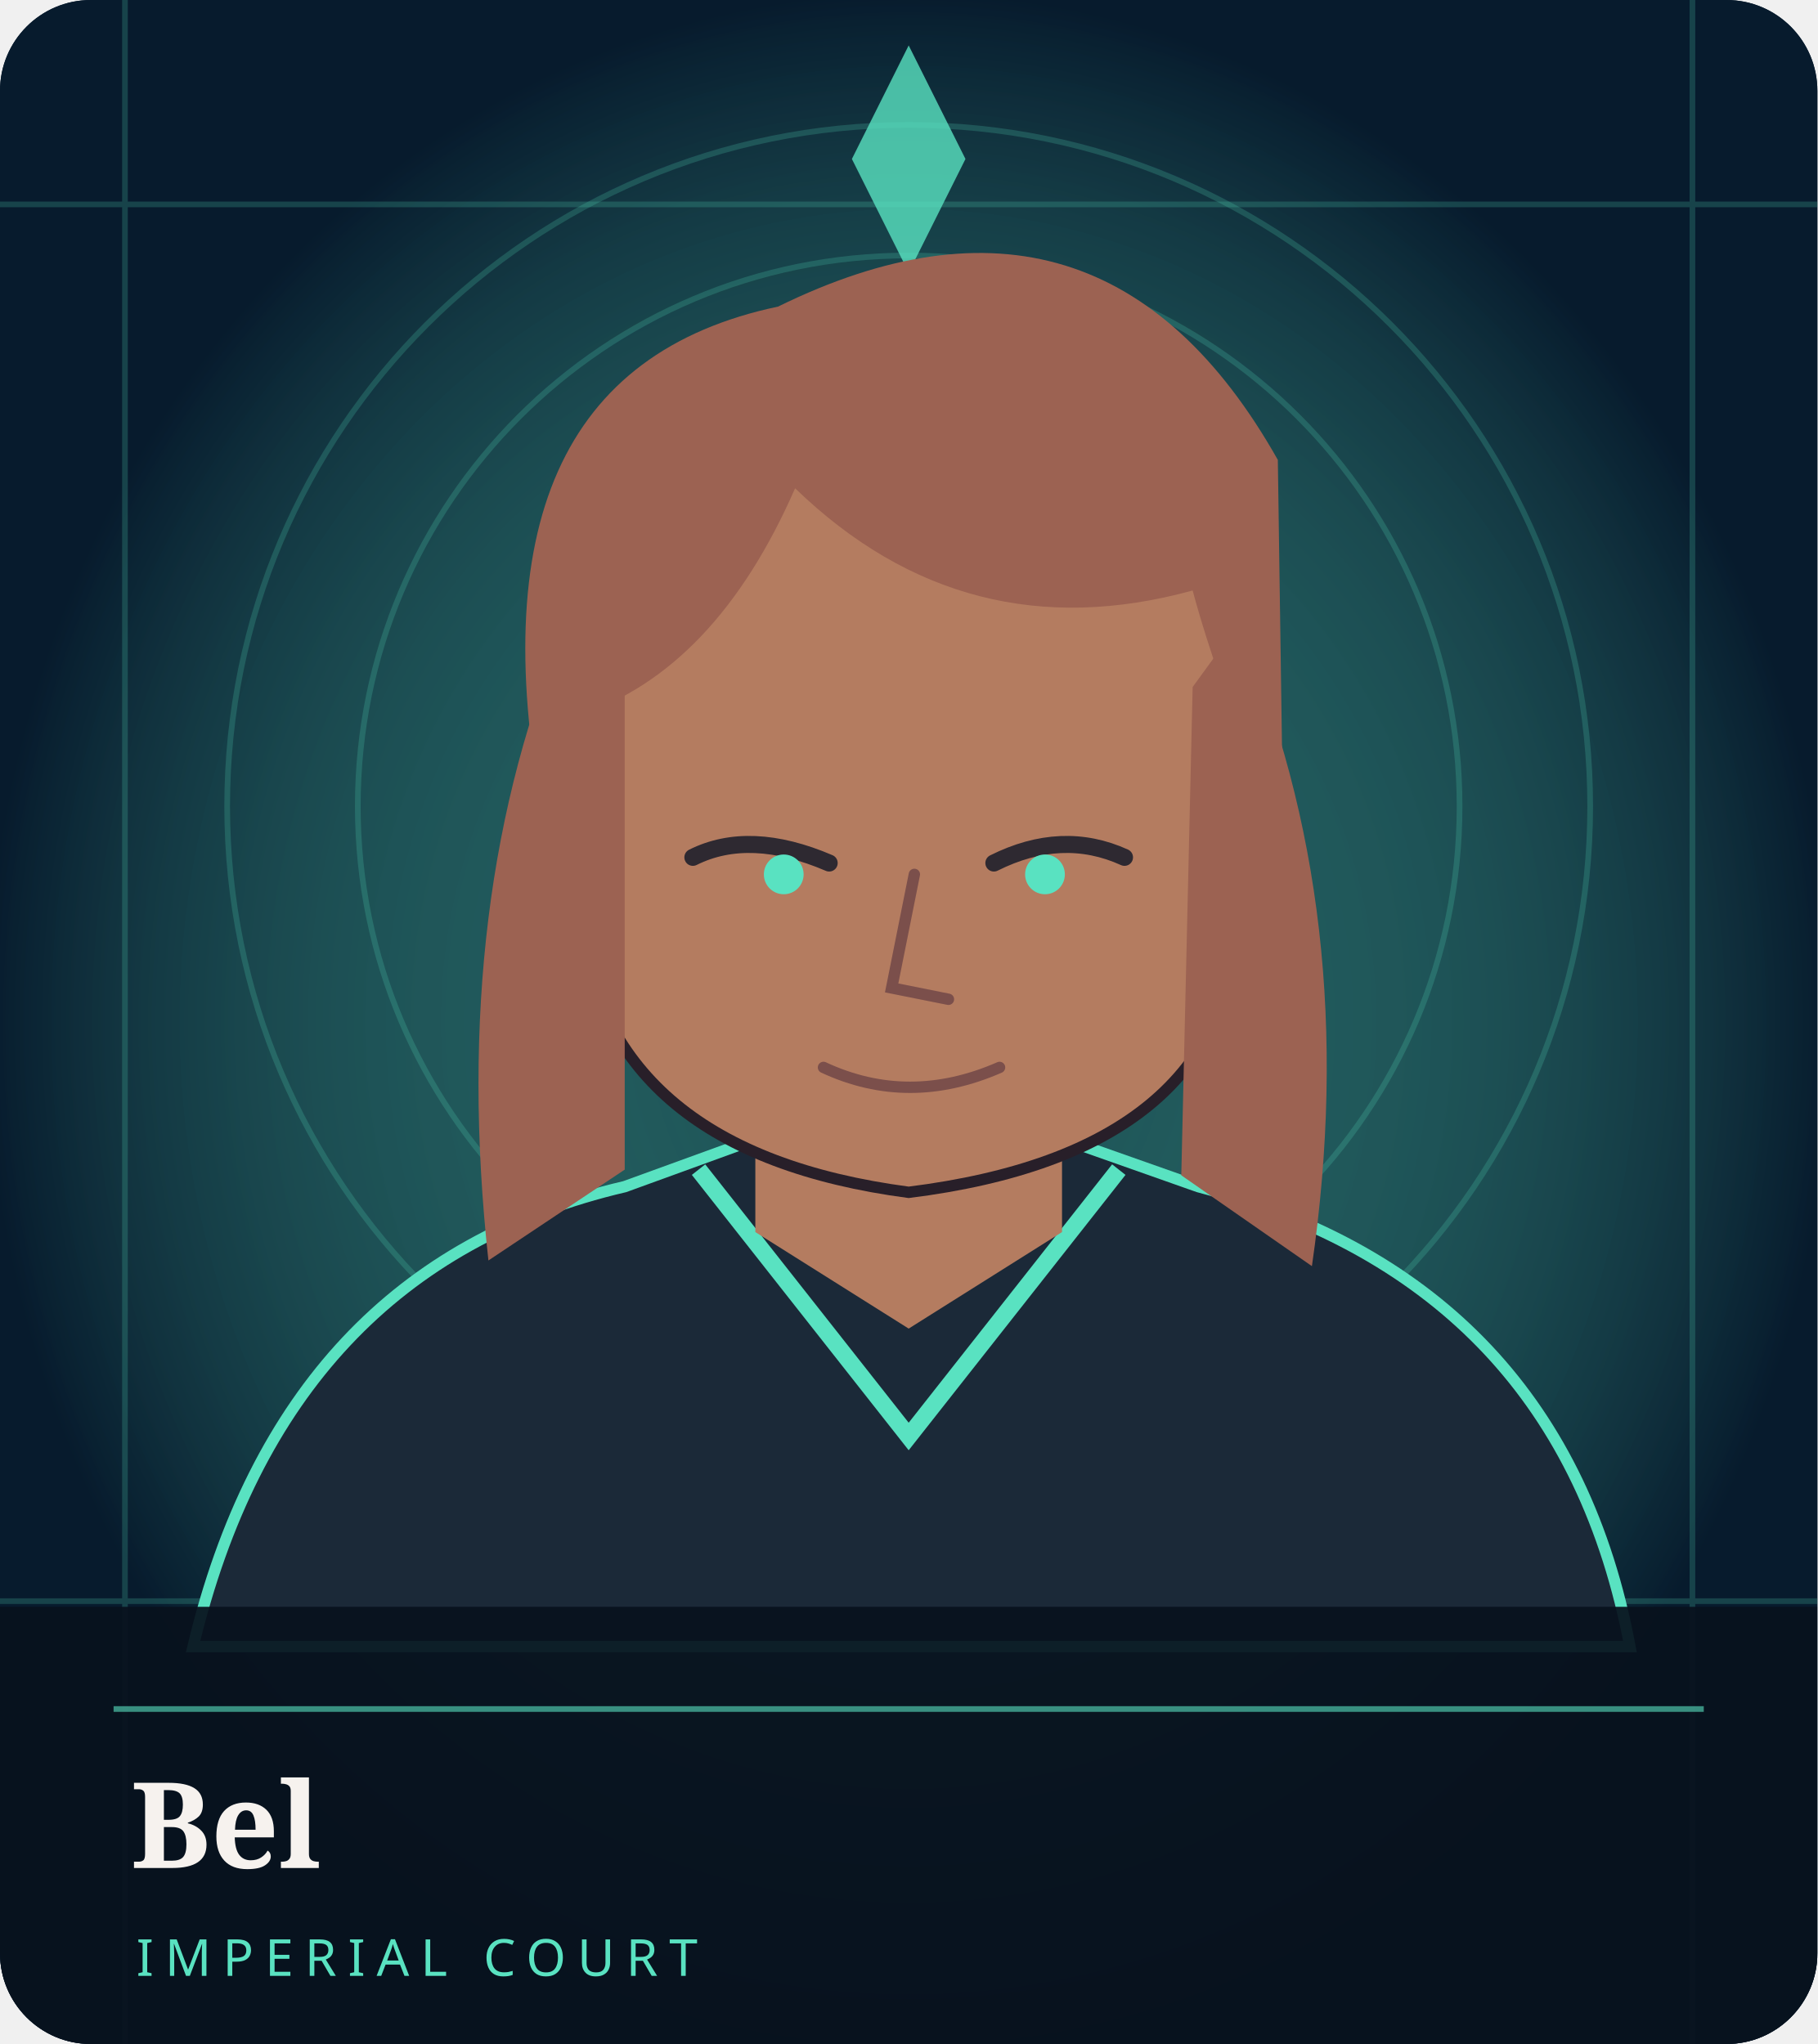
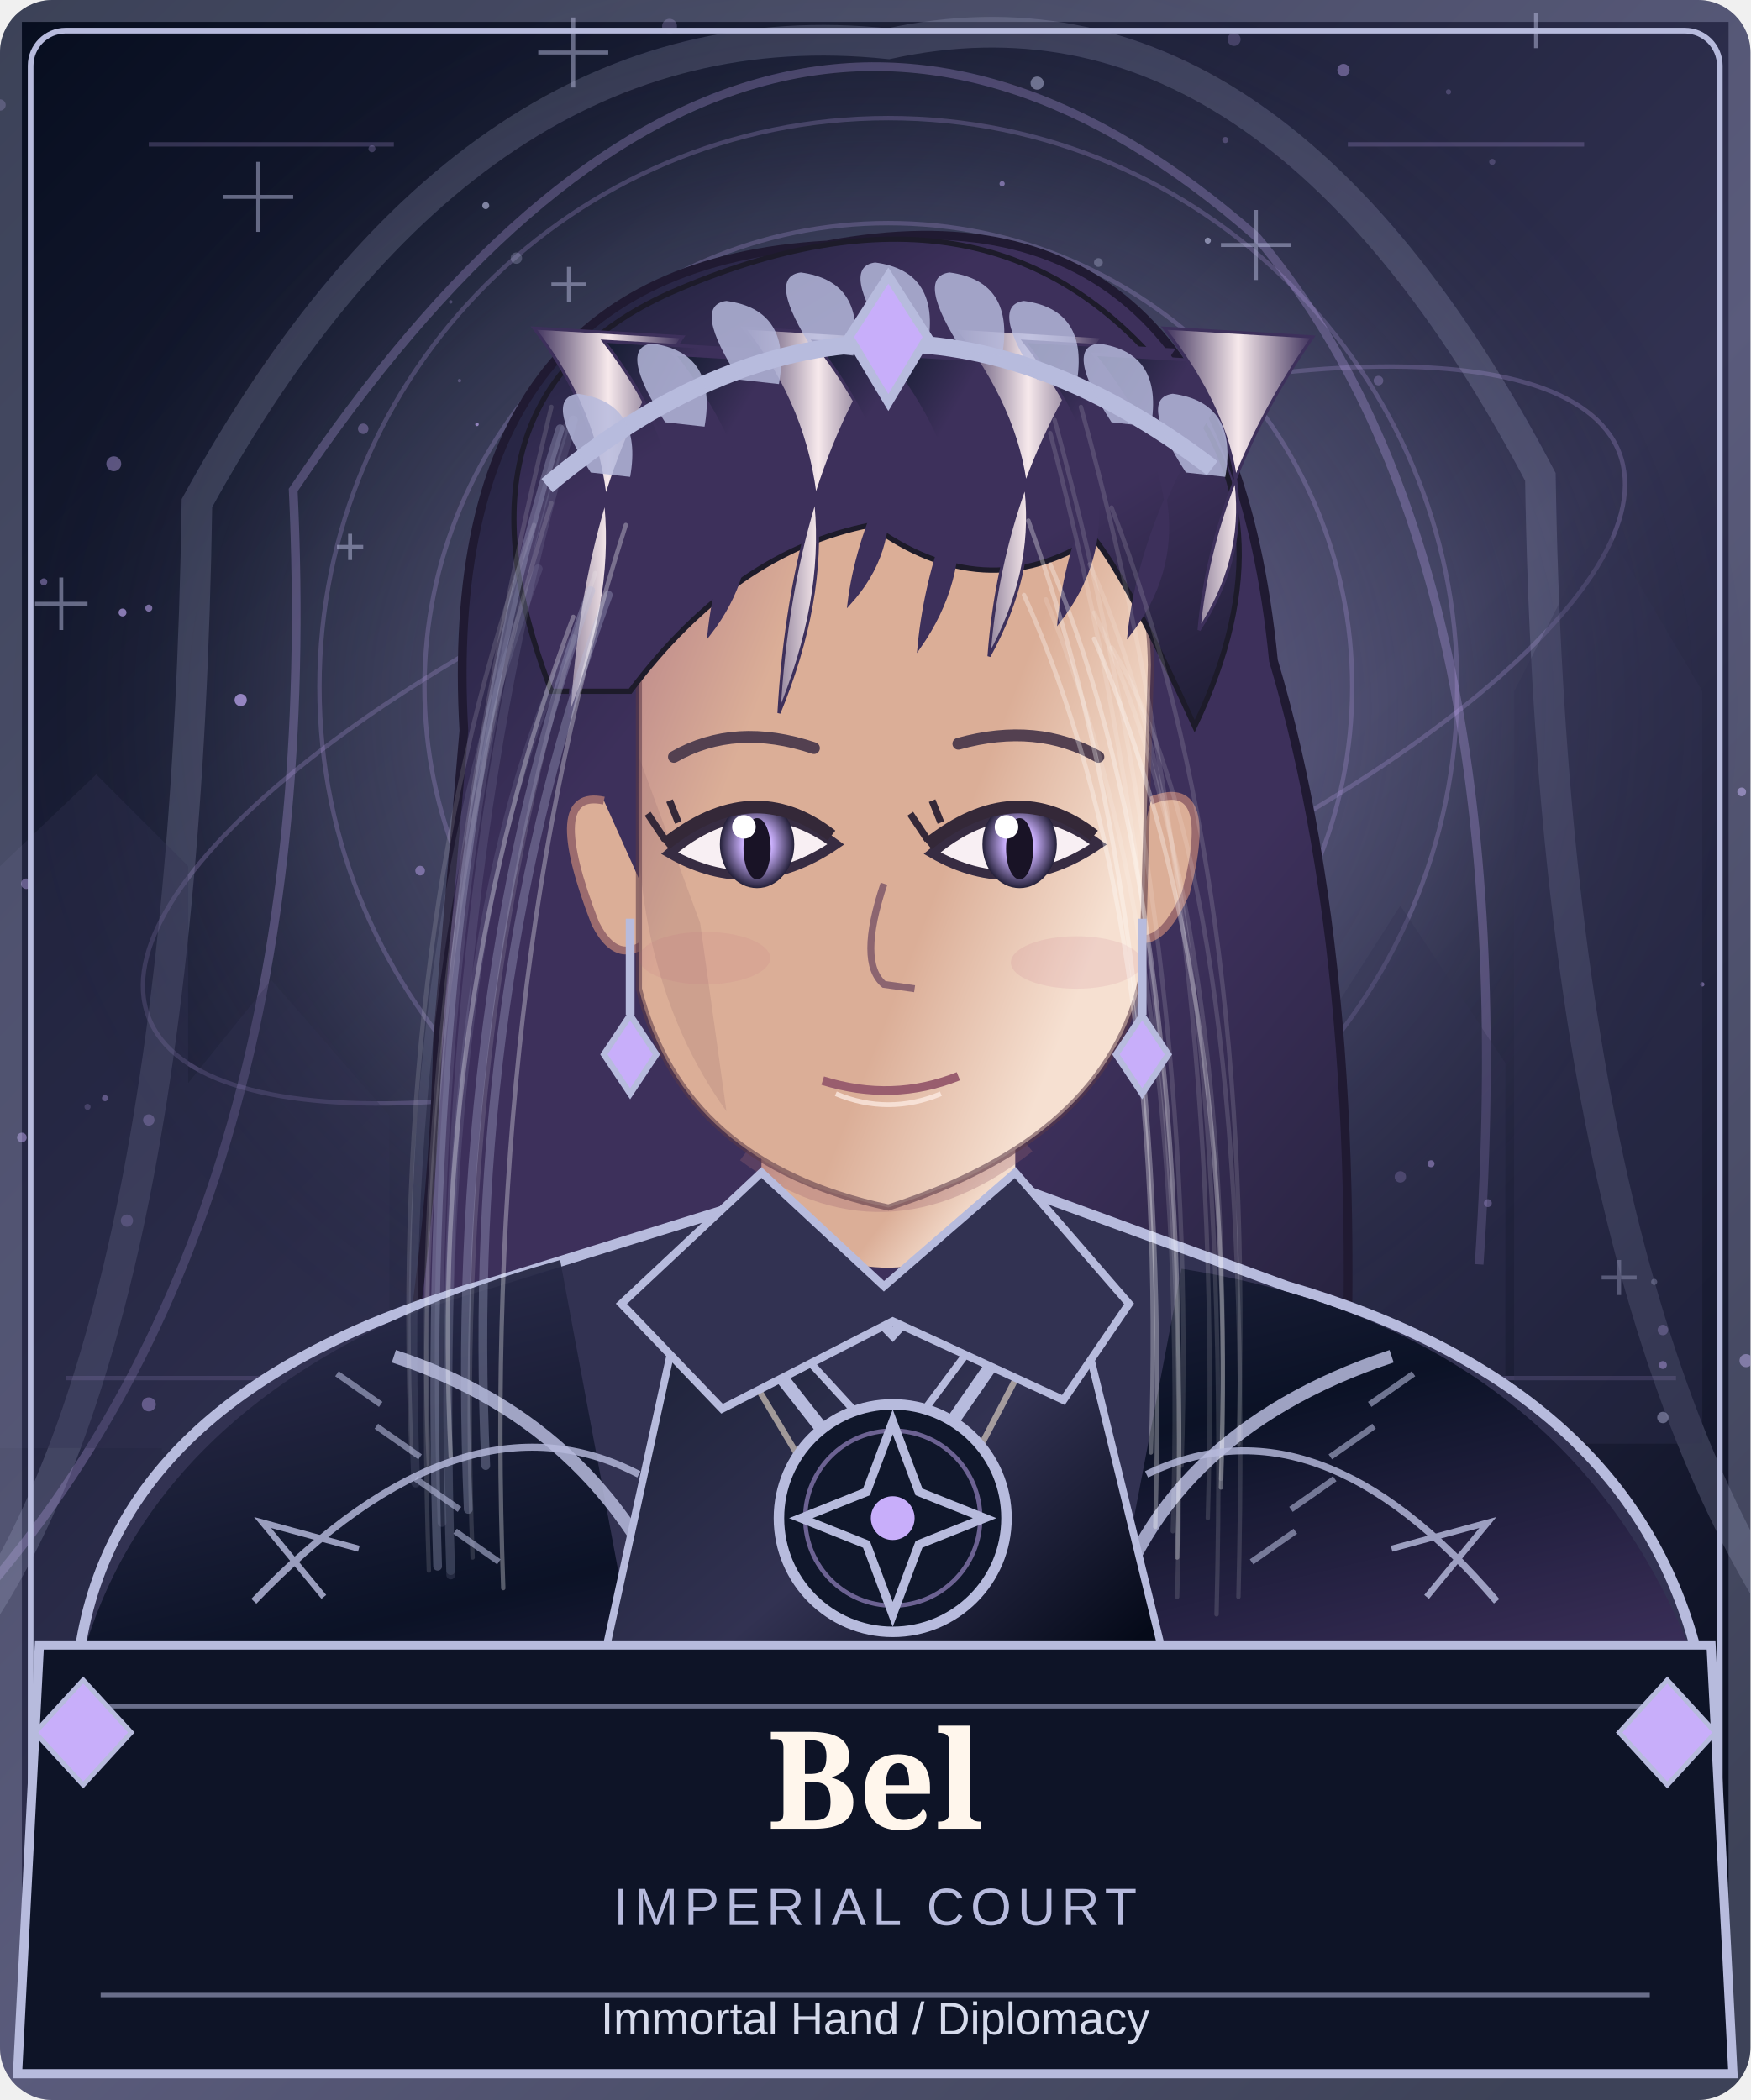
- <svg xmlns="http://www.w3.org/2000/svg" viewBox="0 0 320 360" role="img" aria-labelledby="t d">
+ <svg xmlns="http://www.w3.org/2000/svg" viewBox="0 0 400 480" role="img" aria-labelledby="title desc">
  <defs>
-     <radialGradient id="b">
-       <stop stop-color="#59e2c1" stop-opacity=".21" />
-       <stop offset="1" stop-color="#071b2d" />
+     <linearGradient id="bg" x2=".85" y2="1">
+       <stop stop-color="#060d1e" />
+       <stop offset=".58" stop-color="#323252" />
+       <stop offset="1" stop-color="#090e1f" />
+     </linearGradient>
+     <radialGradient id="glow">
+       <stop stop-color="#c8aefa" stop-opacity=".48" />
+       <stop offset=".65" stop-color="#b7bbdd" stop-opacity=".14" />
+       <stop offset="1" stop-opacity="0" />
    </radialGradient>
-     <clipPath id="clip">
-       <rect width="320" height="360" rx="16" />
+     <linearGradient id="hair" x2=".9" y2="1">
+       <stop stop-color="#151d31" />
+       <stop offset=".34" stop-color="#3d305b" />
+       <stop offset=".7" stop-color="#3d305b" />
+       <stop offset="1" stop-color="#222039" />
+     </linearGradient>
+     <linearGradient id="hairshine">
+       <stop stop-color="#3d305b" />
+       <stop offset=".5" stop-color="#f7e9ec" />
+       <stop offset="1" stop-color="#3d305b" />
+     </linearGradient>
+     <linearGradient id="skin" x2=".95" y2=".6">
+       <stop stop-color="#ad7784" />
+       <stop offset=".36" stop-color="#dbae97" />
+       <stop offset=".73" stop-color="#dbae97" />
+       <stop offset="1" stop-color="#f6e0d1" />
+     </linearGradient>
+     <radialGradient id="iris">
+       <stop stop-color="#f5f4fb" />
+       <stop offset=".4" stop-color="#c8aefa" />
+       <stop offset="1" stop-color="#242039" />
+     </radialGradient>
+     <linearGradient id="cape" x2="1" y2="1">
+       <stop stop-color="#323252" />
+       <stop offset=".55" stop-color="#0a1124" />
+       <stop offset="1" stop-color="#3d305b" />
+     </linearGradient>
+     <linearGradient id="coat" x2="1" y2=".9">
+       <stop stop-color="#161d30" />
+       <stop offset=".6" stop-color="#323252" />
+       <stop offset="1" stop-color="#050a19" />
+     </linearGradient>
+     <clipPath id="frame">
+       <rect width="400" height="480" rx="12" />
    </clipPath>
  </defs>
-   <g clip-path="url(#clip)">
-     <rect width="320" height="360" fill="#071b2d" />
-     <rect width="320" height="360" fill="url(#b)" />
-     <g stroke="#59e2c1" stroke-opacity=".20" fill="none">
-       <circle cx="160" cy="142" r="120" />
-       <circle cx="160" cy="142" r="97" />
-       <path d="M0 36 H320 M0 282 H320 M22 0 V360 M298 0 V360" />
-     </g>
-     <path d="M160 8 L170 28 160 48 150 28Z" fill="#59e2c1" opacity=".8" />
-     <g>
-       <path d="M34 290 Q50 223 110 209 L143 197 177 197 211 209 Q275 226 287 290Z" fill="#1b2938" stroke="#59e2c1" stroke-width="2" />
-       <path d="M123 206 L160 253 197 206" fill="none" stroke="#59e2c1" stroke-width="3" />
-       <path d="M133 179 L133 217 160 234 187 217 187 179" fill="#b47c60" />
-       <path d="M100 111 Q100 64 160 60 Q220 64 220 122 L218 162 Q216 203 160 210 Q107 203 102 162Z" fill="#b47c60" stroke="#281f29" stroke-width="2" />
-       <path d="M96 146 Q80 66 137 54 Q194 26 225 81 L226 150 Q214 119 210 104 Q170 115 140 86 Q126 118 102 126Z" fill="#9c6252" />
-       <path d="M100 109 Q79 158 86 222 L110 206 110 120 M218 110 Q240 161 231 223 L208 207 210 121" fill="#9c6252" />
-       <path d="M122 151 Q132 146 146 152 M175 152 Q187 146 198 151" fill="none" stroke="#2e2931" stroke-width="3" stroke-linecap="round" />
-       <circle cx="138" cy="154" r="3.5" fill="#59e2c1" />
-       <circle cx="184" cy="154" r="3.5" fill="#59e2c1" />
-       <path d="M161 154 L157 174 167 176 M145 188 Q160 195 176 188" fill="none" stroke="#7b4f4b" stroke-width="2" stroke-linecap="round" />
-     </g>
-     <rect x="0" y="283" width="320" height="77" fill="#07111d" opacity=".93" />
-     <path d="M20 301 H300" stroke="#59e2c1" opacity=".6" />
-     <text x="23" y="329" fill="#f6f2ee" font-family="Georgia,serif" font-size="21" font-weight="bold">Bel</text>
-     <text x="24" y="348" fill="#59e2c1" font-family="sans-serif" font-size="9" letter-spacing="2">IMPERIAL COURT</text>
+   <g clip-path="url(#frame)">
+     <rect width="400" height="480" fill="url(#bg)" />
+     <ellipse cx="201" cy="162" rx="200" ry="179" fill="url(#glow)" />
+     <path d="M-13 381Q42 315 45 115Q108 0 203 10Q290-9 352 109Q355 302 416 382" fill="none" stroke="#b7bbdd" stroke-width="7" stroke-opacity=".2" />
+     <path d="M-10 371Q75 280 67 112Q173-46 287 54Q349 127 338 289" fill="none" stroke="#c8aefa" stroke-width="2" stroke-opacity=".26" />
+     <g fill="none" stroke="#c8aefa" stroke-opacity=".21">
+       <circle cx="203" cy="157" r="130" />
+       <circle cx="203" cy="157" r="106" />
+       <ellipse cx="202" cy="168" rx="180" ry="58" transform="rotate(-21 202 168)" />
+       <path d="M15 315h87M295 315h88M34 33h56M308 33h54" />
+     </g>
+     <circle cx="141" cy="223" r="0.8" fill="#b7bbdd" opacity="0.35" />
+     <circle cx="34" cy="256" r="1.3" fill="#c8aefa" opacity="0.41" />
+     <circle cx="109" cy="97" r="0.4" fill="#c8aefa" opacity="0.64" />
+     <circle cx="184" cy="361" r="1.4" fill="#c8aefa" opacity="0.66" />
+     <circle cx="211" cy="206" r="1.6" fill="#b7bbdd" opacity="0.52" />
+     <circle cx="105" cy="87" r="0.4" fill="#c8aefa" opacity="0.26" />
+     <circle cx="260" cy="276" r="1.4" fill="#c8aefa" opacity="0.33" />
+     <circle cx="399" cy="311" r="1.5" fill="#c8aefa" opacity="0.47" />
+     <circle cx="120" cy="136" r="1.0" fill="#b7bbdd" opacity="0.63" />
+     <circle cx="193" cy="94" r="1.0" fill="#c8aefa" opacity="0.22" />
+     <circle cx="158" cy="332" r="1.3" fill="#c8aefa" opacity="0.47" />
+     <circle cx="298" cy="332" r="0.5" fill="#c8aefa" opacity="0.67" />
+     <circle cx="118" cy="59" r="1.3" fill="#b7bbdd" opacity="0.28" />
+     <circle cx="5" cy="260" r="1.1" fill="#c8aefa" opacity="0.70" />
+     <circle cx="24" cy="251" r="0.7" fill="#c8aefa" opacity="0.52" />
+     <circle cx="291" cy="223" r="0.9" fill="#c8aefa" opacity="0.62" />
+     <circle cx="303" cy="257" r="0.9" fill="#b7bbdd" opacity="0.53" />
+     <circle cx="259" cy="276" r="0.7" fill="#c8aefa" opacity="0.20" />
+     <circle cx="341" cy="37" r="0.7" fill="#c8aefa" opacity="0.22" />
+     <circle cx="6" cy="202" r="1.2" fill="#c8aefa" opacity="0.59" />
+     <circle cx="251" cy="60" r="1.0" fill="#b7bbdd" opacity="0.34" />
+     <circle cx="303" cy="214" r="0.7" fill="#c8aefa" opacity="0.40" />
+     <circle cx="282" cy="9" r="1.5" fill="#c8aefa" opacity="0.22" />
+     <circle cx="315" cy="87" r="1.1" fill="#c8aefa" opacity="0.26" />
+     <circle cx="237" cy="19" r="1.5" fill="#b7bbdd" opacity="0.51" />
+     <circle cx="139" cy="90" r="1.2" fill="#c8aefa" opacity="0.28" />
+     <circle cx="131" cy="367" r="1.0" fill="#c8aefa" opacity="0.69" />
+     <circle cx="162" cy="351" r="1.6" fill="#c8aefa" opacity="0.55" />
+     <circle cx="62" cy="336" r="1.6" fill="#b7bbdd" opacity="0.57" />
+     <circle cx="55" cy="160" r="1.4" fill="#c8aefa" opacity="0.68" />
+     <circle cx="112" cy="370" r="1.0" fill="#c8aefa" opacity="0.32" />
+     <circle cx="182" cy="180" r="1.0" fill="#c8aefa" opacity="0.52" />
+     <circle cx="276" cy="55" r="0.7" fill="#b7bbdd" opacity="0.64" />
+     <circle cx="243" cy="111" r="0.7" fill="#c8aefa" opacity="0.66" />
+     <circle cx="10" cy="133" r="0.8" fill="#c8aefa" opacity="0.40" />
+     <circle cx="331" cy="21" r="0.6" fill="#c8aefa" opacity="0.23" />
+     <circle cx="206" cy="344" r="1.4" fill="#b7bbdd" opacity="0.46" />
+     <circle cx="26" cy="106" r="1.7" fill="#c8aefa" opacity="0.40" />
+     <circle cx="398" cy="181" r="1.0" fill="#c8aefa" opacity="0.54" />
+     <circle cx="307" cy="16" r="1.4" fill="#c8aefa" opacity="0.40" />
+     <circle cx="380" cy="324" r="1.3" fill="#b7bbdd" opacity="0.66" />
+     <circle cx="287" cy="340" r="1.0" fill="#c8aefa" opacity="0.25" />
+     <circle cx="263" cy="268" r="1.4" fill="#c8aefa" opacity="0.53" />
+     <circle cx="380" cy="304" r="1.2" fill="#c8aefa" opacity="0.39" />
+     <circle cx="149" cy="360" r="1.6" fill="#b7bbdd" opacity="0.23" />
+     <circle cx="288" cy="229" r="1.0" fill="#c8aefa" opacity="0.39" />
+     <circle cx="229" cy="42" r="0.6" fill="#c8aefa" opacity="0.49" />
+     <circle cx="212" cy="209" r="0.6" fill="#c8aefa" opacity="0.56" />
+     <circle cx="115" cy="118" r="1.4" fill="#b7bbdd" opacity="0.47" />
+     <circle cx="96" cy="199" r="1.1" fill="#c8aefa" opacity="0.45" />
+     <circle cx="184" cy="105" r="0.5" fill="#c8aefa" opacity="0.51" />
+     <circle cx="85" cy="34" r="0.8" fill="#c8aefa" opacity="0.24" />
+     <circle cx="158" cy="367" r="0.8" fill="#b7bbdd" opacity="0.27" />
+     <circle cx="215" cy="129" r="1.2" fill="#c8aefa" opacity="0.72" />
+     <circle cx="103" cy="69" r="0.4" fill="#c8aefa" opacity="0.24" />
+     <circle cx="125" cy="240" r="0.5" fill="#c8aefa" opacity="0.64" />
+     <circle cx="255" cy="294" r="0.4" fill="#b7bbdd" opacity="0.68" />
+     <circle cx="0" cy="24" r="1.3" fill="#c8aefa" opacity="0.23" />
+     <circle cx="73" cy="358" r="0.9" fill="#c8aefa" opacity="0.21" />
+     <circle cx="327" cy="266" r="0.8" fill="#c8aefa" opacity="0.64" />
+     <circle cx="111" cy="47" r="0.8" fill="#b7bbdd" opacity="0.63" />
+     <circle cx="91" cy="320" r="1.7" fill="#c8aefa" opacity="0.66" />
+     <circle cx="320" cy="269" r="1.3" fill="#c8aefa" opacity="0.31" />
+     <circle cx="181" cy="316" r="0.5" fill="#c8aefa" opacity="0.28" />
+     <circle cx="378" cy="293" r="0.7" fill="#b7bbdd" opacity="0.46" />
+     <circle cx="34" cy="321" r="1.6" fill="#c8aefa" opacity="0.54" />
+     <circle cx="34" cy="139" r="0.8" fill="#c8aefa" opacity="0.54" />
+     <circle cx="294" cy="174" r="0.8" fill="#c8aefa" opacity="0.32" />
+     <circle cx="288" cy="280" r="1.6" fill="#b7bbdd" opacity="0.42" />
+     <circle cx="305" cy="368" r="1.3" fill="#c8aefa" opacity="0.35" />
+     <circle cx="191" cy="162" r="1.7" fill="#c8aefa" opacity="0.59" />
+     <circle cx="20" cy="253" r="0.7" fill="#c8aefa" opacity="0.29" />
+     <circle cx="70" cy="7" r="0.6" fill="#b7bbdd" opacity="0.26" />
+     <circle cx="340" cy="275" r="0.9" fill="#c8aefa" opacity="0.45" />
+     <circle cx="380" cy="312" r="0.9" fill="#c8aefa" opacity="0.62" />
+     <circle cx="280" cy="32" r="0.7" fill="#c8aefa" opacity="0.25" />
+     <circle cx="179" cy="154" r="1.6" fill="#b7bbdd" opacity="0.57" />
+     <circle cx="153" cy="6" r="1.7" fill="#c8aefa" opacity="0.24" />
+     <circle cx="29" cy="279" r="1.4" fill="#c8aefa" opacity="0.30" />
+     <circle cx="389" cy="225" r="0.5" fill="#c8aefa" opacity="0.43" />
+     <circle cx="121" cy="148" r="0.4" fill="#b7bbdd" opacity="0.69" />
+     <circle cx="367" cy="355" r="1.4" fill="#c8aefa" opacity="0.44" />
+     <circle cx="28" cy="140" r="0.9" fill="#c8aefa" opacity="0.63" />
+     <circle cx="83" cy="98" r="1.2" fill="#c8aefa" opacity="0.32" />
+     <circle cx="78" cy="327" r="1.2" fill="#b7bbdd" opacity="0.57" />
+     <path d="M236 246v18m-9 -9h18" stroke="#b7bbdd" stroke-width=".9" opacity=".5" />
+     <path d="M278 321v16m-8 -8h16" stroke="#b7bbdd" stroke-width=".9" opacity=".5" />
+     <path d="M59 37v16m-8 -8h16" stroke="#b7bbdd" stroke-width=".9" opacity=".5" />
+     <path d="M14 132v12m-6 -6h12" stroke="#b7bbdd" stroke-width=".9" opacity=".5" />
+     <path d="M131 4v16m-8 -8h16" stroke="#b7bbdd" stroke-width=".9" opacity=".5" />
+     <path d="M130 61v8m-4 -4h8" stroke="#b7bbdd" stroke-width=".9" opacity=".5" />
+     <path d="M351 3v8m-4 -4h8" stroke="#b7bbdd" stroke-width=".9" opacity=".5" />
+     <path d="M287 48v16m-8 -8h16" stroke="#b7bbdd" stroke-width=".9" opacity=".5" />
+     <path d="M212 232v6m-3 -3h6" stroke="#b7bbdd" stroke-width=".9" opacity=".5" />
+     <path d="M230 261v6m-3 -3h6" stroke="#b7bbdd" stroke-width=".9" opacity=".5" />
+     <path d="M370 288v8m-4 -4h8" stroke="#b7bbdd" stroke-width=".9" opacity=".5" />
+     <path d="M80 122v6m-3 -3h6" stroke="#b7bbdd" stroke-width=".9" opacity=".5" />
+     <g fill="#323252" opacity=".34">
+       <path d="M0 331V198L22 177L43 198V331M346 330V158L366 119L389 158V330M37 332v-77l25-31 27 31v77M297 331v-88l23-36 24 36v88" />
+     </g>
+     <path d="M106 167Q100 61 189 56Q280 39 291 151Q314 228 306 351Q268 322 253 289Q220 356 200 346Q156 367 143 304Q109 368 85 357Q99 292 100 237Z" fill="url(#hair)" stroke="#201a32" stroke-width="2" />
+     <path d="M18 379Q26 317 113 293L174 274L204 305L234 272L294 294Q373 317 388 379Z" fill="#323252" stroke="#b7bbdd" stroke-width="2.4" />
+     <path d="M19 378Q38 313 128 288L145 379Z M387 379Q358 304 270 290L253 379Z" fill="url(#cape)" opacity=".95" />
+     <path d="M90 310Q139 326 157 375M318 310Q264 328 252 375" fill="none" stroke="#b7bbdd" stroke-width="3" opacity=".85" />
+     <path d="M138 379L159 283L204 332L242 281L266 379Z" fill="url(#coat)" stroke="#b7bbdd" stroke-width="1.7" />
+     <path d="M156 286L203 346L246 284" fill="none" stroke="#b7bbdd" stroke-width="3" />
+     <path d="M164 302L204 369L239 302" fill="none" stroke="#f8e9d4" stroke-opacity=".58" stroke-width="1.4" />
+     <path d="M174 242V279Q204 301 232 278V242Z" fill="url(#skin)" />
+     <path d="M170 264Q202 288 235 262" fill="none" stroke="#9d6673" stroke-opacity=".3" stroke-width="3" />
+     <path d="M138 183Q124 180 136 211Q142 223 151 212M263 183Q278 177 271 204Q264 220 256 212" fill="#dbae97" stroke="#9b6b6e" stroke-width="1.8" />
+     <path d="M146 141Q148 94 201 87Q262 92 263 152L261 223Q253 260 203 276Q156 266 146 226Z" fill="url(#skin)" stroke="#5a3946" stroke-opacity=".57" stroke-width="1.4" />
+     <path d="M146 173Q143 222 166 254L160 211Z" fill="#6b4253" opacity=".13" />
+     <ellipse cx="161" cy="219" rx="15" ry="6" fill="#be607e" opacity=".11" />
+     <ellipse cx="246" cy="220" rx="15" ry="6" fill="#be607e" opacity=".12" />
+     <path d="M154 173Q168 165 186 171M219 170Q237 165 251 173" fill="none" stroke="#534050" stroke-width="2.7" stroke-linecap="round" />
+     <path d="M153 195Q172 179 191 193Q172 206 153 195Z" fill="#f8eff3" stroke="#372c42" stroke-width="2.2" />
+     <ellipse cx="173" cy="193" rx="8.5" ry="10" fill="url(#iris)" />
+     <ellipse cx="173" cy="194" rx="3.1" ry="7" fill="#191326" />
+     <circle cx="170" cy="189" r="2.7" fill="white" />
+     <path d="M152 193Q172 177 190 191" fill="none" stroke="#342838" stroke-width="2.9" />
+     <path d="M152 192l-4-6M155 188l-2-5" stroke="#342838" stroke-width="1.6" />
+     <path d="M213 195Q232 179 251 193Q232 206 213 195Z" fill="#f8eff3" stroke="#372c42" stroke-width="2.2" />
+     <ellipse cx="233" cy="193" rx="8.5" ry="10" fill="url(#iris)" />
+     <ellipse cx="233" cy="194" rx="3.1" ry="7" fill="#191326" />
+     <circle cx="230" cy="189" r="2.7" fill="white" />
+     <path d="M212 193Q232 177 250 191" fill="none" stroke="#342838" stroke-width="2.9" />
+     <path d="M212 192l-4-6M215 188l-2-5" stroke="#342838" stroke-width="1.6" />
+     <path d="M202 202Q196 220 202 225L209 226" fill="none" stroke="#8c6570" stroke-width="1.6" />
+     <path d="M188 247Q204 252 219 246" fill="none" stroke="#995d6e" stroke-width="2" />
+     <path d="M191 250Q203 255 215 250" fill="none" stroke="#fff0e9" stroke-opacity=".7" stroke-width="1.1" />
+     <path d="M142 298L174 268L202 294L232 268L258 298L243 320L204 302L165 322Z" fill="#323252" stroke="#b7bbdd" stroke-width="1.8" />
+     <path d="M126 158Q100 91 153 67Q226 35 267 86Q296 118 273 166Q258 133 250 123Q225 139 199 120Q168 126 144 158Z" fill="url(#hair)" stroke="#1d1b2a" stroke-width="1.2" />
+     <path d="M122 75Q151 112 130 164Q133 110 156 77Z" fill="url(#hairshine)" stroke="#3d305b" stroke-width=".7" />
+     <path d="M138 78Q167 115 146 150Q149 113 172 80Z" fill="url(#hair)" stroke="#3d305b" stroke-width=".7" />
+     <path d="M154 81Q183 118 162 145Q165 116 188 83Z" fill="url(#hair)" stroke="#3d305b" stroke-width=".7" />
+     <path d="M170 75Q199 112 178 163Q181 110 204 77Z" fill="url(#hairshine)" stroke="#3d305b" stroke-width=".7" />
+     <path d="M186 78Q215 115 194 138Q197 113 220 80Z" fill="url(#hair)" stroke="#3d305b" stroke-width=".7" />
+     <path d="M202 81Q231 118 210 148Q213 116 236 83Z" fill="url(#hair)" stroke="#3d305b" stroke-width=".7" />
+     <path d="M218 75Q247 112 226 150Q229 110 252 77Z" fill="url(#hairshine)" stroke="#3d305b" stroke-width=".7" />
+     <path d="M234 78Q263 115 242 142Q245 113 268 80Z" fill="url(#hair)" stroke="#3d305b" stroke-width=".7" />
+     <path d="M250 81Q279 118 258 145Q261 116 284 83Z" fill="url(#hair)" stroke="#3d305b" stroke-width=".7" />
+     <path d="M266 75Q295 112 274 144Q277 110 300 77Z" fill="url(#hairshine)" stroke="#3d305b" stroke-width=".7" />
+     <path d="M139 136Q106 225 111 335" fill="none" stroke="#b7bbdd" stroke-opacity=".31" stroke-width="2" stroke-linecap="round" />
+     <path d="M250 140Q283 210 279 338" fill="none" stroke="#ffffff" stroke-opacity=".13" stroke-width="1" stroke-linecap="round" />
+     <path d="M136 131Q103 228 108 356" fill="none" stroke="#ffffff" stroke-opacity=".13" stroke-width="1" stroke-linecap="round" />
+     <path d="M234 136Q267 209 263 332" fill="none" stroke="#ffffff" stroke-opacity=".31" stroke-width="1" stroke-linecap="round" />
+     <path d="M131 96Q98 206 103 359" fill="none" stroke="#b7bbdd" stroke-opacity=".13" stroke-width="2" stroke-linecap="round" />
+     <path d="M254 148Q287 202 283 365" fill="none" stroke="#ffffff" stroke-opacity=".13" stroke-width="1" stroke-linecap="round" />
+     <path d="M131 141Q98 229 103 333" fill="none" stroke="#ffffff" stroke-opacity=".31" stroke-width="1" stroke-linecap="round" />
+     <path d="M241 96Q274 218 270 335" fill="none" stroke="#ffffff" stroke-opacity=".13" stroke-width="1" stroke-linecap="round" />
+     <path d="M129 98Q96 202 101 348" fill="none" stroke="#b7bbdd" stroke-opacity=".13" stroke-width="2" stroke-linecap="round" />
+     <path d="M240 129Q273 207 269 356" fill="none" stroke="#ffffff" stroke-opacity=".31" stroke-width="1" stroke-linecap="round" />
+     <path d="M122 120Q89 210 94 332" fill="none" stroke="#ffffff" stroke-opacity=".13" stroke-width="1" stroke-linecap="round" />
+     <path d="M240 99Q273 225 269 365" fill="none" stroke="#ffffff" stroke-opacity=".13" stroke-width="1" stroke-linecap="round" />
+     <path d="M135 135Q102 226 107 345" fill="none" stroke="#b7bbdd" stroke-opacity=".31" stroke-width="2" stroke-linecap="round" />
+     <path d="M254 116Q287 201 283 330" fill="none" stroke="#ffffff" stroke-opacity=".13" stroke-width="1" stroke-linecap="round" />
+     <path d="M126 93Q93 228 98 335" fill="none" stroke="#ffffff" stroke-opacity=".13" stroke-width="1" stroke-linecap="round" />
+     <path d="M250 146Q283 222 279 340" fill="none" stroke="#ffffff" stroke-opacity=".31" stroke-width="1" stroke-linecap="round" />
+     <path d="M131 146Q98 212 103 360" fill="none" stroke="#b7bbdd" stroke-opacity=".13" stroke-width="2" stroke-linecap="round" />
+     <path d="M247 93Q280 212 276 347" fill="none" stroke="#ffffff" stroke-opacity=".13" stroke-width="1" stroke-linecap="round" />
+     <path d="M143 120Q110 223 115 363" fill="none" stroke="#ffffff" stroke-opacity=".31" stroke-width="1" stroke-linecap="round" />
+     <path d="M249 129Q282 202 278 369" fill="none" stroke="#ffffff" stroke-opacity=".13" stroke-width="1" stroke-linecap="round" />
+     <path d="M123 130Q90 216 95 339" fill="none" stroke="#b7bbdd" stroke-opacity=".13" stroke-width="2" stroke-linecap="round" />
+     <path d="M235 119Q268 210 264 349" fill="none" stroke="#ffffff" stroke-opacity=".31" stroke-width="1" stroke-linecap="round" />
+     <path d="M126 115Q93 217 98 359" fill="none" stroke="#ffffff" stroke-opacity=".13" stroke-width="1" stroke-linecap="round" />
+     <path d="M239 137Q272 217 268 350" fill="none" stroke="#ffffff" stroke-opacity=".13" stroke-width="1" stroke-linecap="round" />
+     <path d="M128 98Q95 202 100 358" fill="none" stroke="#b7bbdd" stroke-opacity=".31" stroke-width="2" stroke-linecap="round" />
+     <path d="M125 111Q200 48 277 107" fill="none" stroke="#b7bbdd" stroke-width="4" />
+     <path d="M135 108q-11-17-3-18q15 2 12 19" fill="#b7bbdd" opacity=".83" />
+     <path d="M152 96.519q-11-17-3-18q15 2 12 19" fill="#b7bbdd" opacity=".83" />
+     <path d="M169 86.787q-11-17-3-18q15 2 12 19" fill="#b7bbdd" opacity=".83" />
+     <path d="M186 80.284q-11-17-3-18q15 2 12 19" fill="#b7bbdd" opacity=".83" />
+     <path d="M203 78q-11-17-3-18q15 2 12 19" fill="#b7bbdd" opacity=".83" />
+     <path d="M220 80.284q-11-17-3-18q15 2 12 19" fill="#b7bbdd" opacity=".83" />
+     <path d="M237 86.787q-11-17-3-18q15 2 12 19" fill="#b7bbdd" opacity=".83" />
+     <path d="M254 96.519q-11-17-3-18q15 2 12 19" fill="#b7bbdd" opacity=".83" />
+     <path d="M271 108q-11-17-3-18q15 2 12 19" fill="#b7bbdd" opacity=".83" />
+     <path d="M194 77l9-14 9 14-9 15Z" fill="#c8aefa" stroke="#b7bbdd" stroke-width="2" />
+     <path d="M144 210v22M261 210v22" stroke="#b7bbdd" stroke-width="2" />
+     <path d="M144 232l-6 9 6 9 6-9Z M261 232l-6 9 6 9 6-9Z" fill="#c8aefa" stroke="#b7bbdd" stroke-width="1.4" />
+     <path d="M77 314l10 7" stroke="#b7bbdd" stroke-width="1.4" opacity=".58" />
+     <path d="M86 326l10 7" stroke="#b7bbdd" stroke-width="1.4" opacity=".58" />
+     <path d="M95 338l10 7" stroke="#b7bbdd" stroke-width="1.4" opacity=".58" />
+     <path d="M104 350l10 7" stroke="#b7bbdd" stroke-width="1.4" opacity=".58" />
+     <path d="M323 314l-10 7" stroke="#b7bbdd" stroke-width="1.4" opacity=".58" />
+     <path d="M314 326l-10 7" stroke="#b7bbdd" stroke-width="1.4" opacity=".58" />
+     <path d="M305 338l-10 7" stroke="#b7bbdd" stroke-width="1.4" opacity=".58" />
+     <path d="M296 350l-10 7" stroke="#b7bbdd" stroke-width="1.4" opacity=".58" />
+     <g transform="translate(204 347)">
+       <circle r="26" fill="#10172b" stroke="#b7bbdd" stroke-width="2.4" />
+       <circle r="20" fill="none" stroke="#c8aefa" stroke-opacity=".5" />
+       <path d="M0-22L6-6L21 0L6 6L0 22L-6 6L-21 0L-6-6Z" fill="none" stroke="#b7bbdd" stroke-width="2" />
+       <circle r="5" fill="#c8aefa" />
+     </g>
+     <g stroke="#b7bbdd" fill="none" opacity=".82">
+       <path d="M58 366Q106 316 146 337M342 366Q301 318 262 337" stroke-width="1.6" />
+       <path d="M74 365l-14-17 22 6M326 365l14-17-22 6" stroke-width="1.4" />
+     </g>
+     <rect width="400" height="480" fill="none" stroke="#b7bbdd" stroke-width="10" stroke-opacity=".3" />
+     <rect x="7" y="7" width="386" height="466" rx="8" fill="none" stroke="#b7bbdd" stroke-width="1.3" />
+     <path d="M9 376H391L396 474H4Z" fill="#0e1427" stroke="#b7bbdd" stroke-width="2.1" />
+     <path d="M23 390H377M23 456H377" stroke="#b7bbdd" stroke-width="1" opacity=".54" />
+     <path d="M19 384l11 12-11 12-11-12Z M381 384l11 12-11 12-11-12Z" fill="#c8aefa" stroke="#b7bbdd" stroke-width="1.1" />
+     <text x="200" y="418" text-anchor="middle" font-family="Georgia,serif" font-size="31" font-weight="bold" fill="#fff6ec">Bel</text>
+     <text x="200" y="440" text-anchor="middle" font-family="Arial,sans-serif" font-size="12" letter-spacing="1.4" fill="#b7bbdd">IMPERIAL COURT</text>
+     <text x="200" y="465" text-anchor="middle" font-family="Arial,sans-serif" font-size="10.4" fill="#d6dbec">Immortal Hand / Diplomacy</text>
  </g>
</svg>
